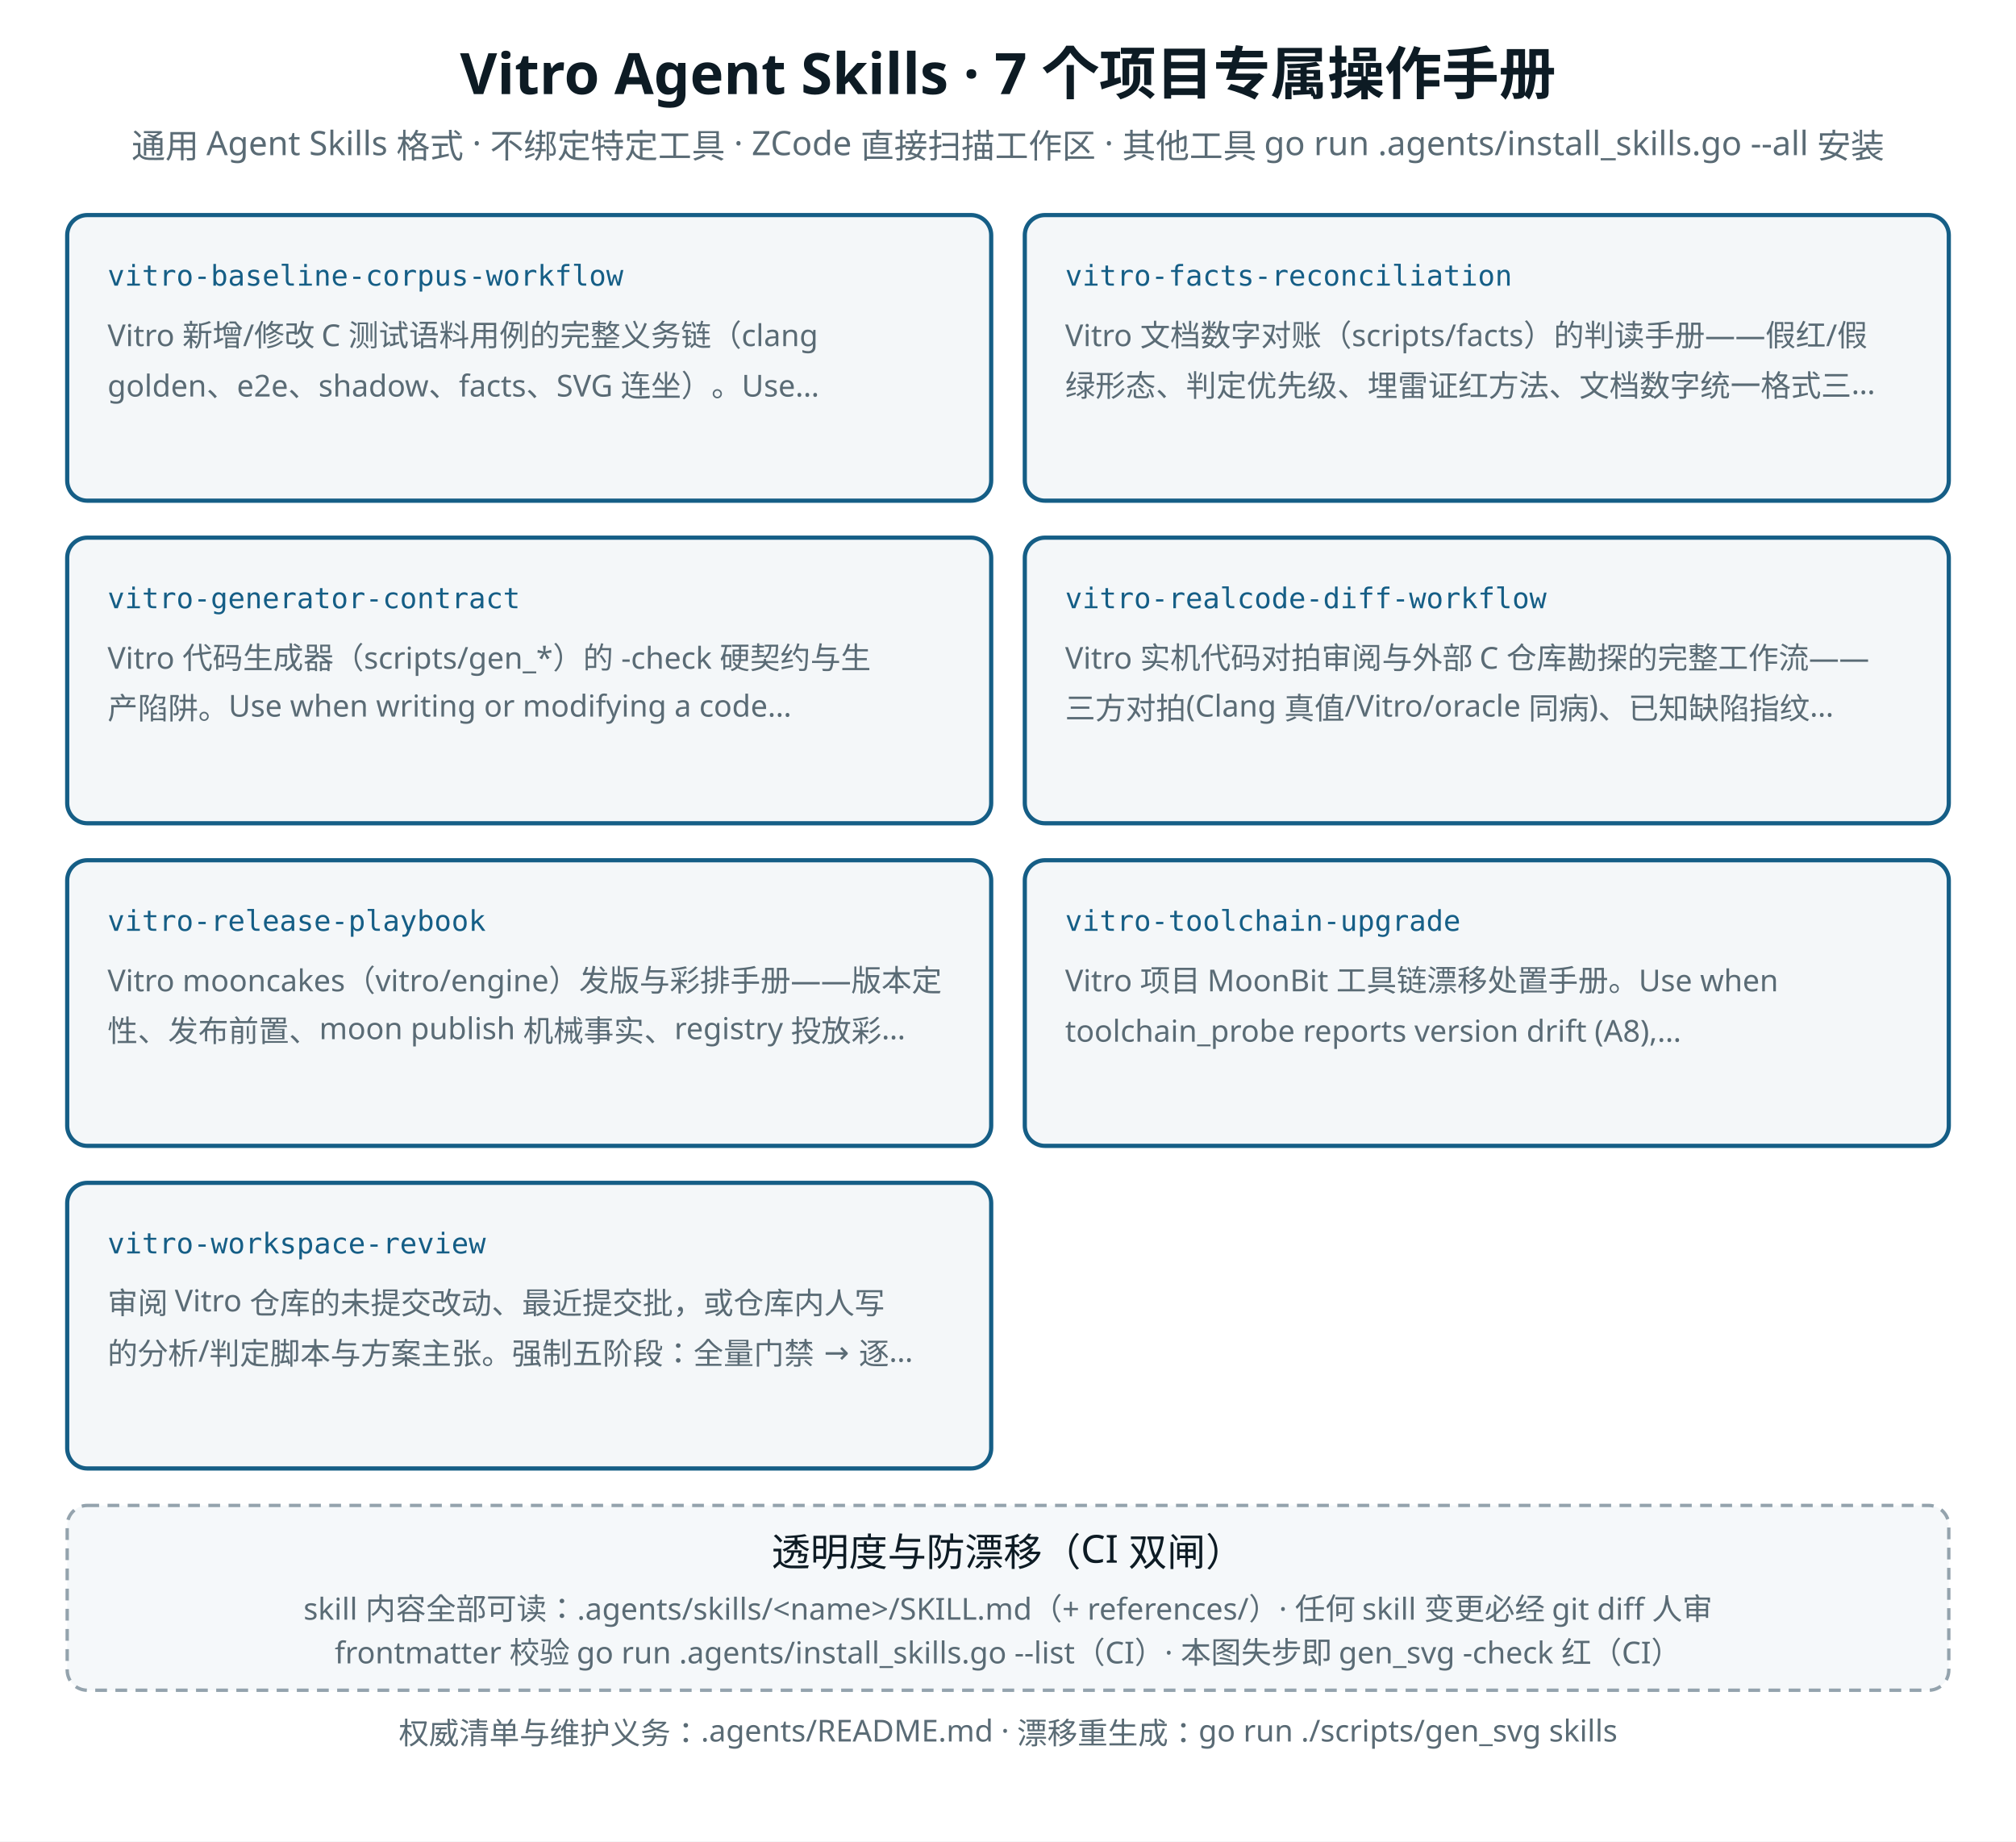
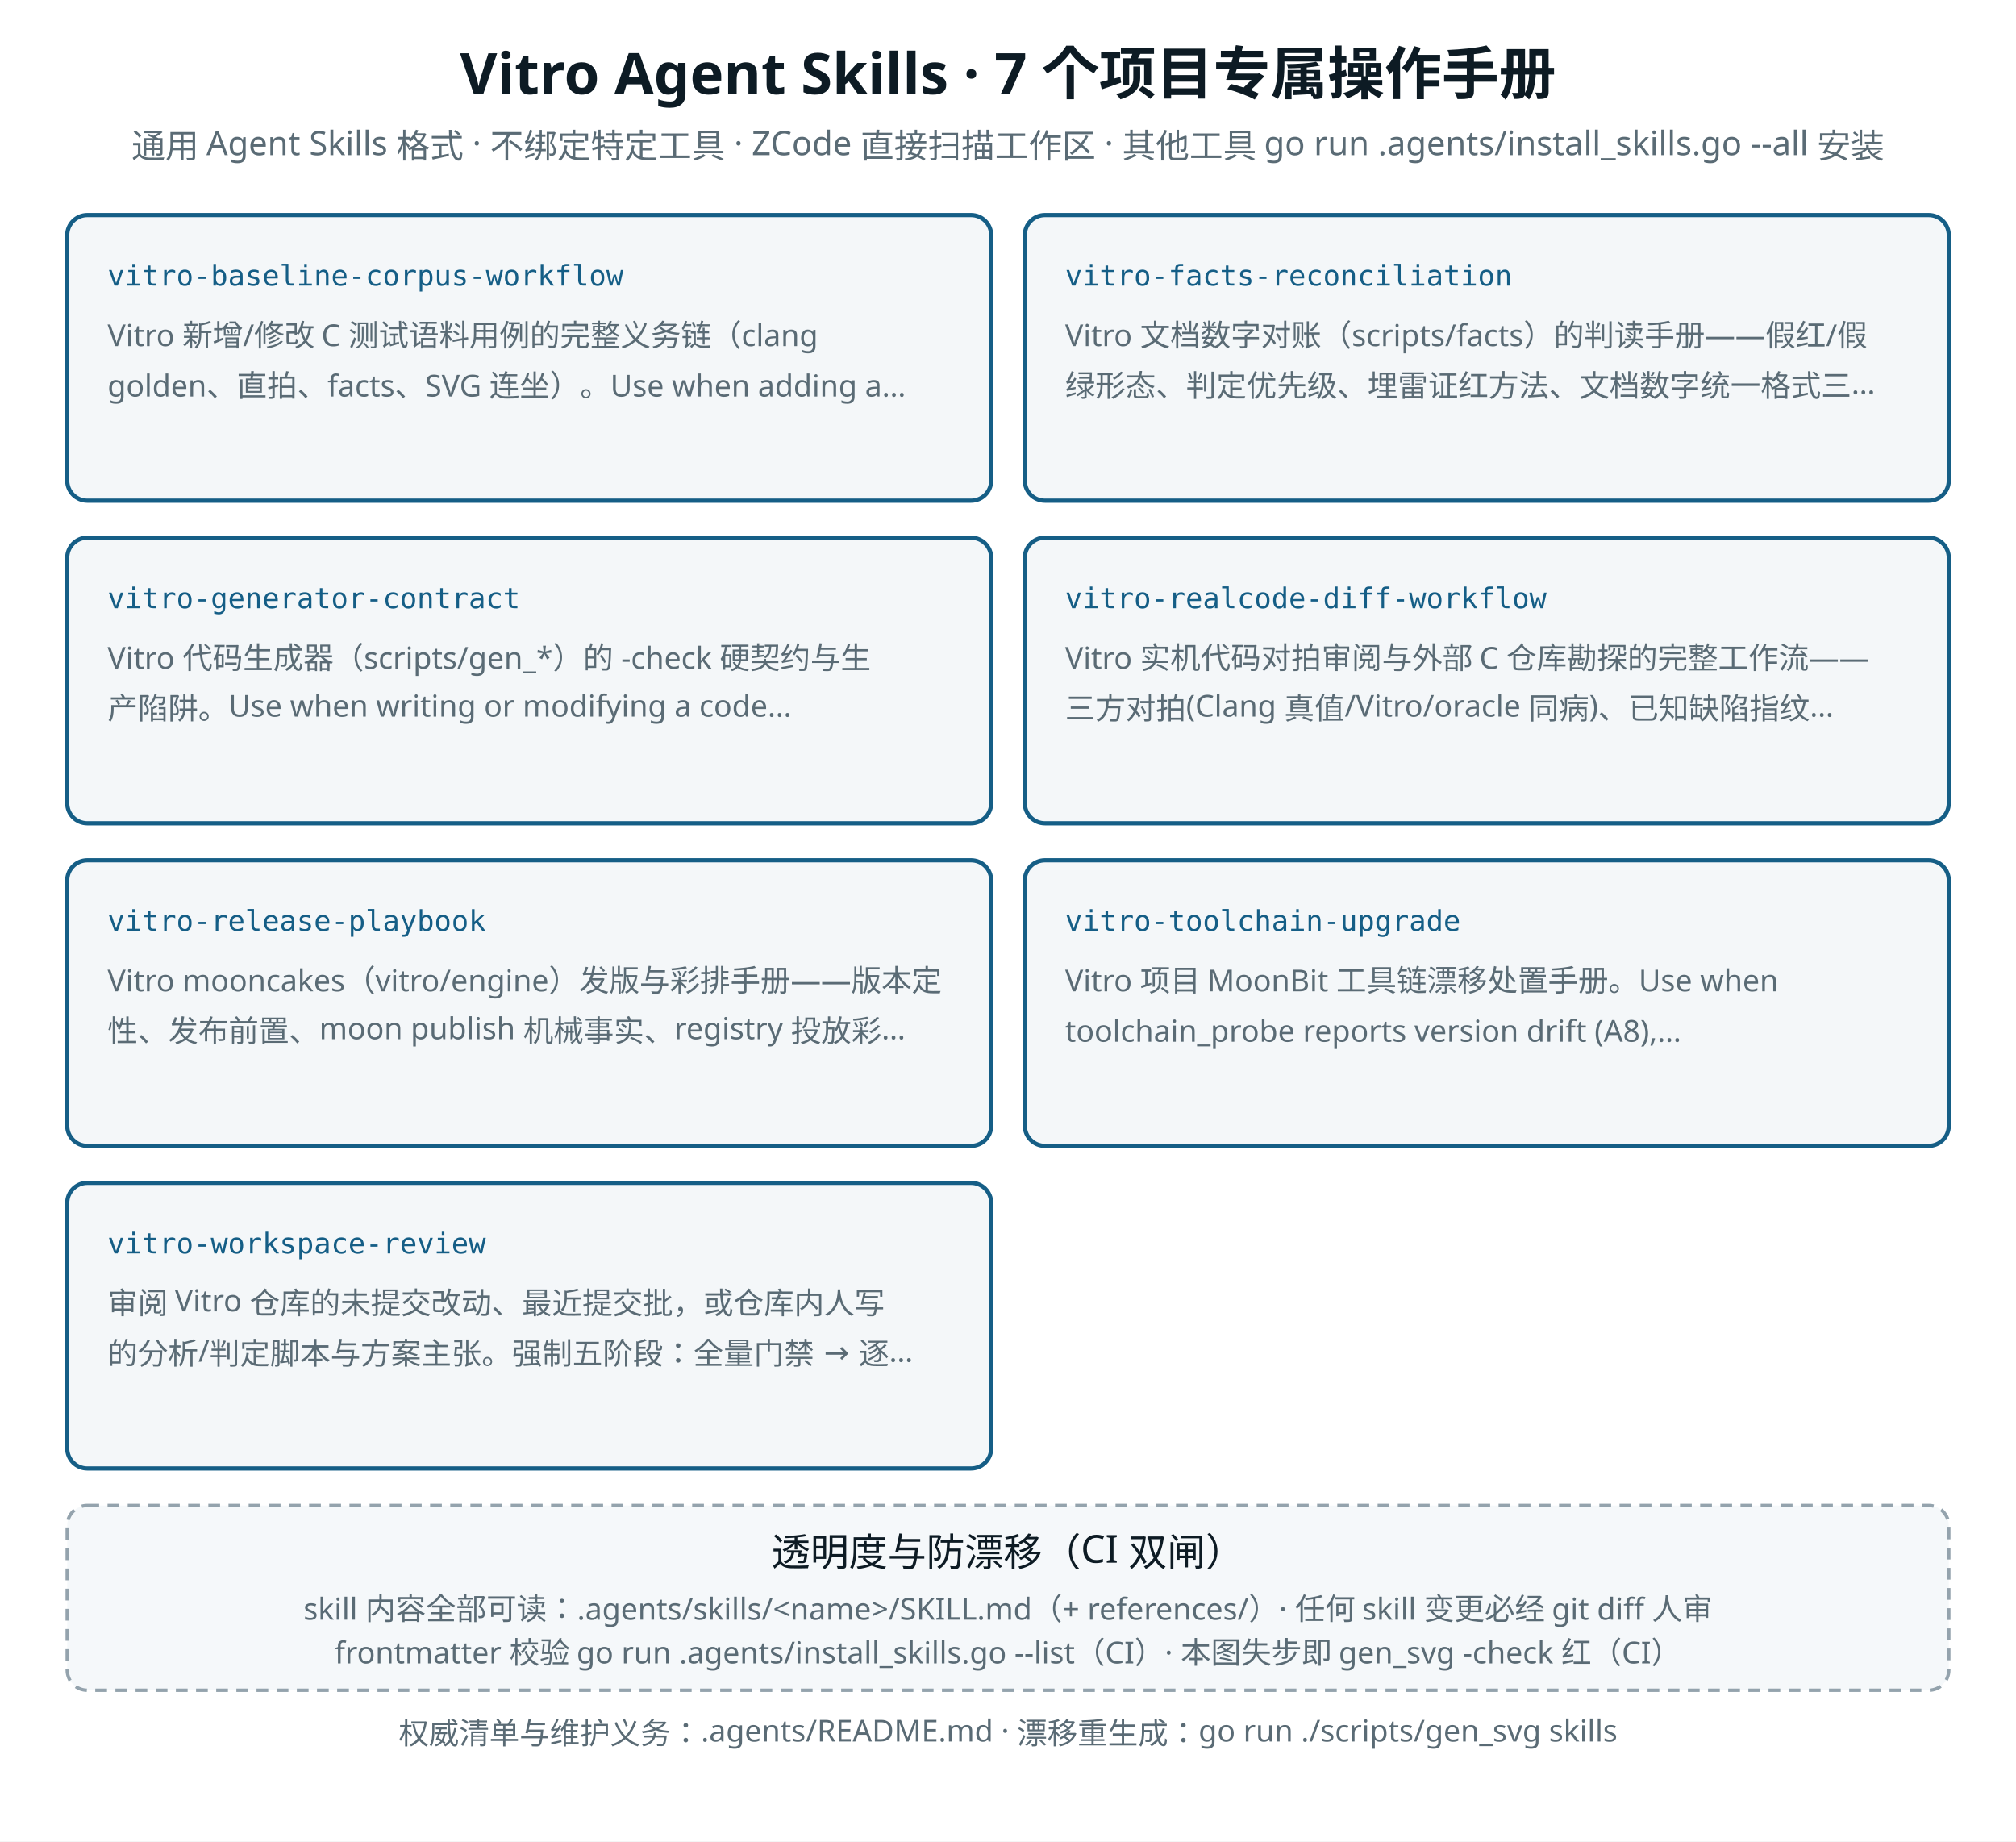
<svg xmlns="http://www.w3.org/2000/svg" viewBox="0 0 1200 1096" role="img" aria-label="vitro Agent Skills 全景">
  <style>
    .bg     { fill: #FFFFFF; }
    .core   { fill: #155E86; fill-opacity: .07; stroke: #155E86; stroke-width: 3; }
    .card   { fill: #155E86; fill-opacity: .05; stroke: #155E86; stroke-width: 2.5; }
    .cons   { fill: none; stroke: #94A3AD; stroke-width: 2; }
    .warn   { fill: #155E86; fill-opacity: .04; stroke: #94A3AD; stroke-width: 2; stroke-dasharray: 7 5; }
    .plan   { fill: none; stroke: #94A3AD; stroke-width: 1.8; stroke-dasharray: 5 4; }
    .line   { stroke: #94A3AD; stroke-width: 3; fill: none; }
    .edge   { stroke: #94A3AD; stroke-width: 2.5; fill: none; }
    .ahf    { fill: #94A3AD; stroke: none; }
    .tn     { font-family: "Consolas","Cascadia Mono",monospace; font-size: 17px; fill: #155E86; stroke: none; }
    .zone   { fill: #155E86; fill-opacity: .028; stroke: #155E86; stroke-width: 1.6; }
    .tt     { font-family: "Segoe UI","Microsoft YaHei",sans-serif; font-size: 34px; font-weight: 600; fill: #0D1B24; stroke: none; }
    .t      { font-family: "Segoe UI","Microsoft YaHei",sans-serif; font-size: 23px; fill: #0D1B24; stroke: none; }
    .ts     { font-family: "Consolas","Cascadia Mono",monospace; font-size: 21px; fill: #155E86; stroke: none; }
    .tm     { font-family: "Segoe UI","Microsoft YaHei",sans-serif; font-size: 20px; fill: #5A6B75; stroke: none; }
    .tc     { font-family: "Segoe UI","Microsoft YaHei",sans-serif; font-size: 18px; fill: #5A6B75; stroke: none; }
    @media (prefers-color-scheme: dark) {
      .bg   { fill: #0D1B24; }
      .core { stroke: #4FB3E8; fill: #4FB3E8; fill-opacity: .1; }
      .card { stroke: #4FB3E8; fill: #4FB3E8; fill-opacity: .07; }
      .zone { stroke: #4FB3E8; fill: #4FB3E8; fill-opacity: .05; }
      .cons, .warn, .plan { stroke: #5A6B75; }
      .line, .edge { stroke: #5A6B75; }
      .ahf  { fill: #5A6B75; }
      .tt, .t { fill: #E9F1F7; }
      .ts, .tn { fill: #4FB3E8; }
      .tm, .tc { fill: #94A3AD; }
    }
  </style>
  <rect class="bg" width="1200" height="1096" />
  <text class="tt" x="600" y="56" text-anchor="middle">Vitro Agent Skills · 7 个项目专属操作手册</text>
  <text class="tm" x="600" y="94" text-anchor="middle">通用 Agent Skills 格式 · 不绑定特定工具 · ZCode 直接扫描工作区 · 其他工具 go run .agents/install_skills.go --all 安装</text>
  <rect class="card" x="40" y="128" width="550" height="170" rx="12" />
  <text class="tn" x="64" y="170" text-anchor="start">vitro-baseline-corpus-workflow</text>
  <text class="tc" x="64" y="206" text-anchor="start">Vitro 新增/修改 C 测试语料用例的完整义务链（clang</text>
-   <text class="tc" x="64" y="236" text-anchor="start">golden、e2e、shadow、facts、SVG 连坐）。Use…</text>
+   <text class="tc" x="64" y="236" text-anchor="start">golden、直拍、facts、SVG 连坐）。Use when adding a…</text>
  <rect class="card" x="610" y="128" width="550" height="170" rx="12" />
  <text class="tn" x="634" y="170" text-anchor="start">vitro-facts-reconciliation</text>
  <text class="tc" x="634" y="206" text-anchor="start">Vitro 文档数字对账（scripts/facts）的判读手册——假红/假</text>
  <text class="tc" x="634" y="236" text-anchor="start">绿形态、判定优先级、埋雷证红方法、文档数字统一格式三…</text>
  <rect class="card" x="40" y="320" width="550" height="170" rx="12" />
  <text class="tn" x="64" y="362" text-anchor="start">vitro-generator-contract</text>
  <text class="tc" x="64" y="398" text-anchor="start">Vitro 代码生成器（scripts/gen_*）的 -check 硬契约与生</text>
  <text class="tc" x="64" y="428" text-anchor="start">产陷阱。Use when writing or modifying a code…</text>
  <rect class="card" x="610" y="320" width="550" height="170" rx="12" />
  <text class="tn" x="634" y="362" text-anchor="start">vitro-realcode-diff-workflow</text>
  <text class="tc" x="634" y="398" text-anchor="start">Vitro 实机代码对拍审阅与外部 C 仓库勘探的完整工作流——</text>
  <text class="tc" x="634" y="428" text-anchor="start">三方对拍(Clang 真值/Vitro/oracle 同病)、已知缺陷指纹…</text>
  <rect class="card" x="40" y="512" width="550" height="170" rx="12" />
  <text class="tn" x="64" y="554" text-anchor="start">vitro-release-playbook</text>
  <text class="tc" x="64" y="590" text-anchor="start">Vitro mooncakes（vitro/engine）发版与彩排手册——版本定</text>
  <text class="tc" x="64" y="620" text-anchor="start">性、发布前置、moon publish 机械事实、registry 投放彩…</text>
  <rect class="card" x="610" y="512" width="550" height="170" rx="12" />
  <text class="tn" x="634" y="554" text-anchor="start">vitro-toolchain-upgrade</text>
  <text class="tc" x="634" y="590" text-anchor="start">Vitro 项目 MoonBit 工具链漂移处置手册。Use when</text>
  <text class="tc" x="634" y="620" text-anchor="start">toolchain_probe reports version drift (A8),…</text>
  <rect class="card" x="40" y="704" width="550" height="170" rx="12" />
  <text class="tn" x="64" y="746" text-anchor="start">vitro-workspace-review</text>
  <text class="tc" x="64" y="782" text-anchor="start">审阅 Vitro 仓库的未提交改动、最近提交批，或仓库内人写</text>
  <text class="tc" x="64" y="812" text-anchor="start">的分析/判定脚本与方案主张。强制五阶段：全量门禁 → 逐…</text>
  <rect class="warn" x="40" y="896" width="1120" height="110" rx="12" />
  <text class="t" x="600" y="932" text-anchor="middle">透明度与防漂移（CI 双闸）</text>
  <text class="tc" x="600" y="964" text-anchor="middle">skill 内容全部可读：.agents/skills/&lt;name&gt;/SKILL.md（+ references/）· 任何 skill 变更必经 git diff 人审</text>
  <text class="tc" x="600" y="990" text-anchor="middle">frontmatter 校验 go run .agents/install_skills.go --list（CI）· 本图失步即 gen_svg -check 红（CI）</text>
  <text class="tc" x="600" y="1038" text-anchor="middle">权威清单与维护义务：.agents/README.md · 漂移重生成：go run ./scripts/gen_svg skills</text>
</svg>
